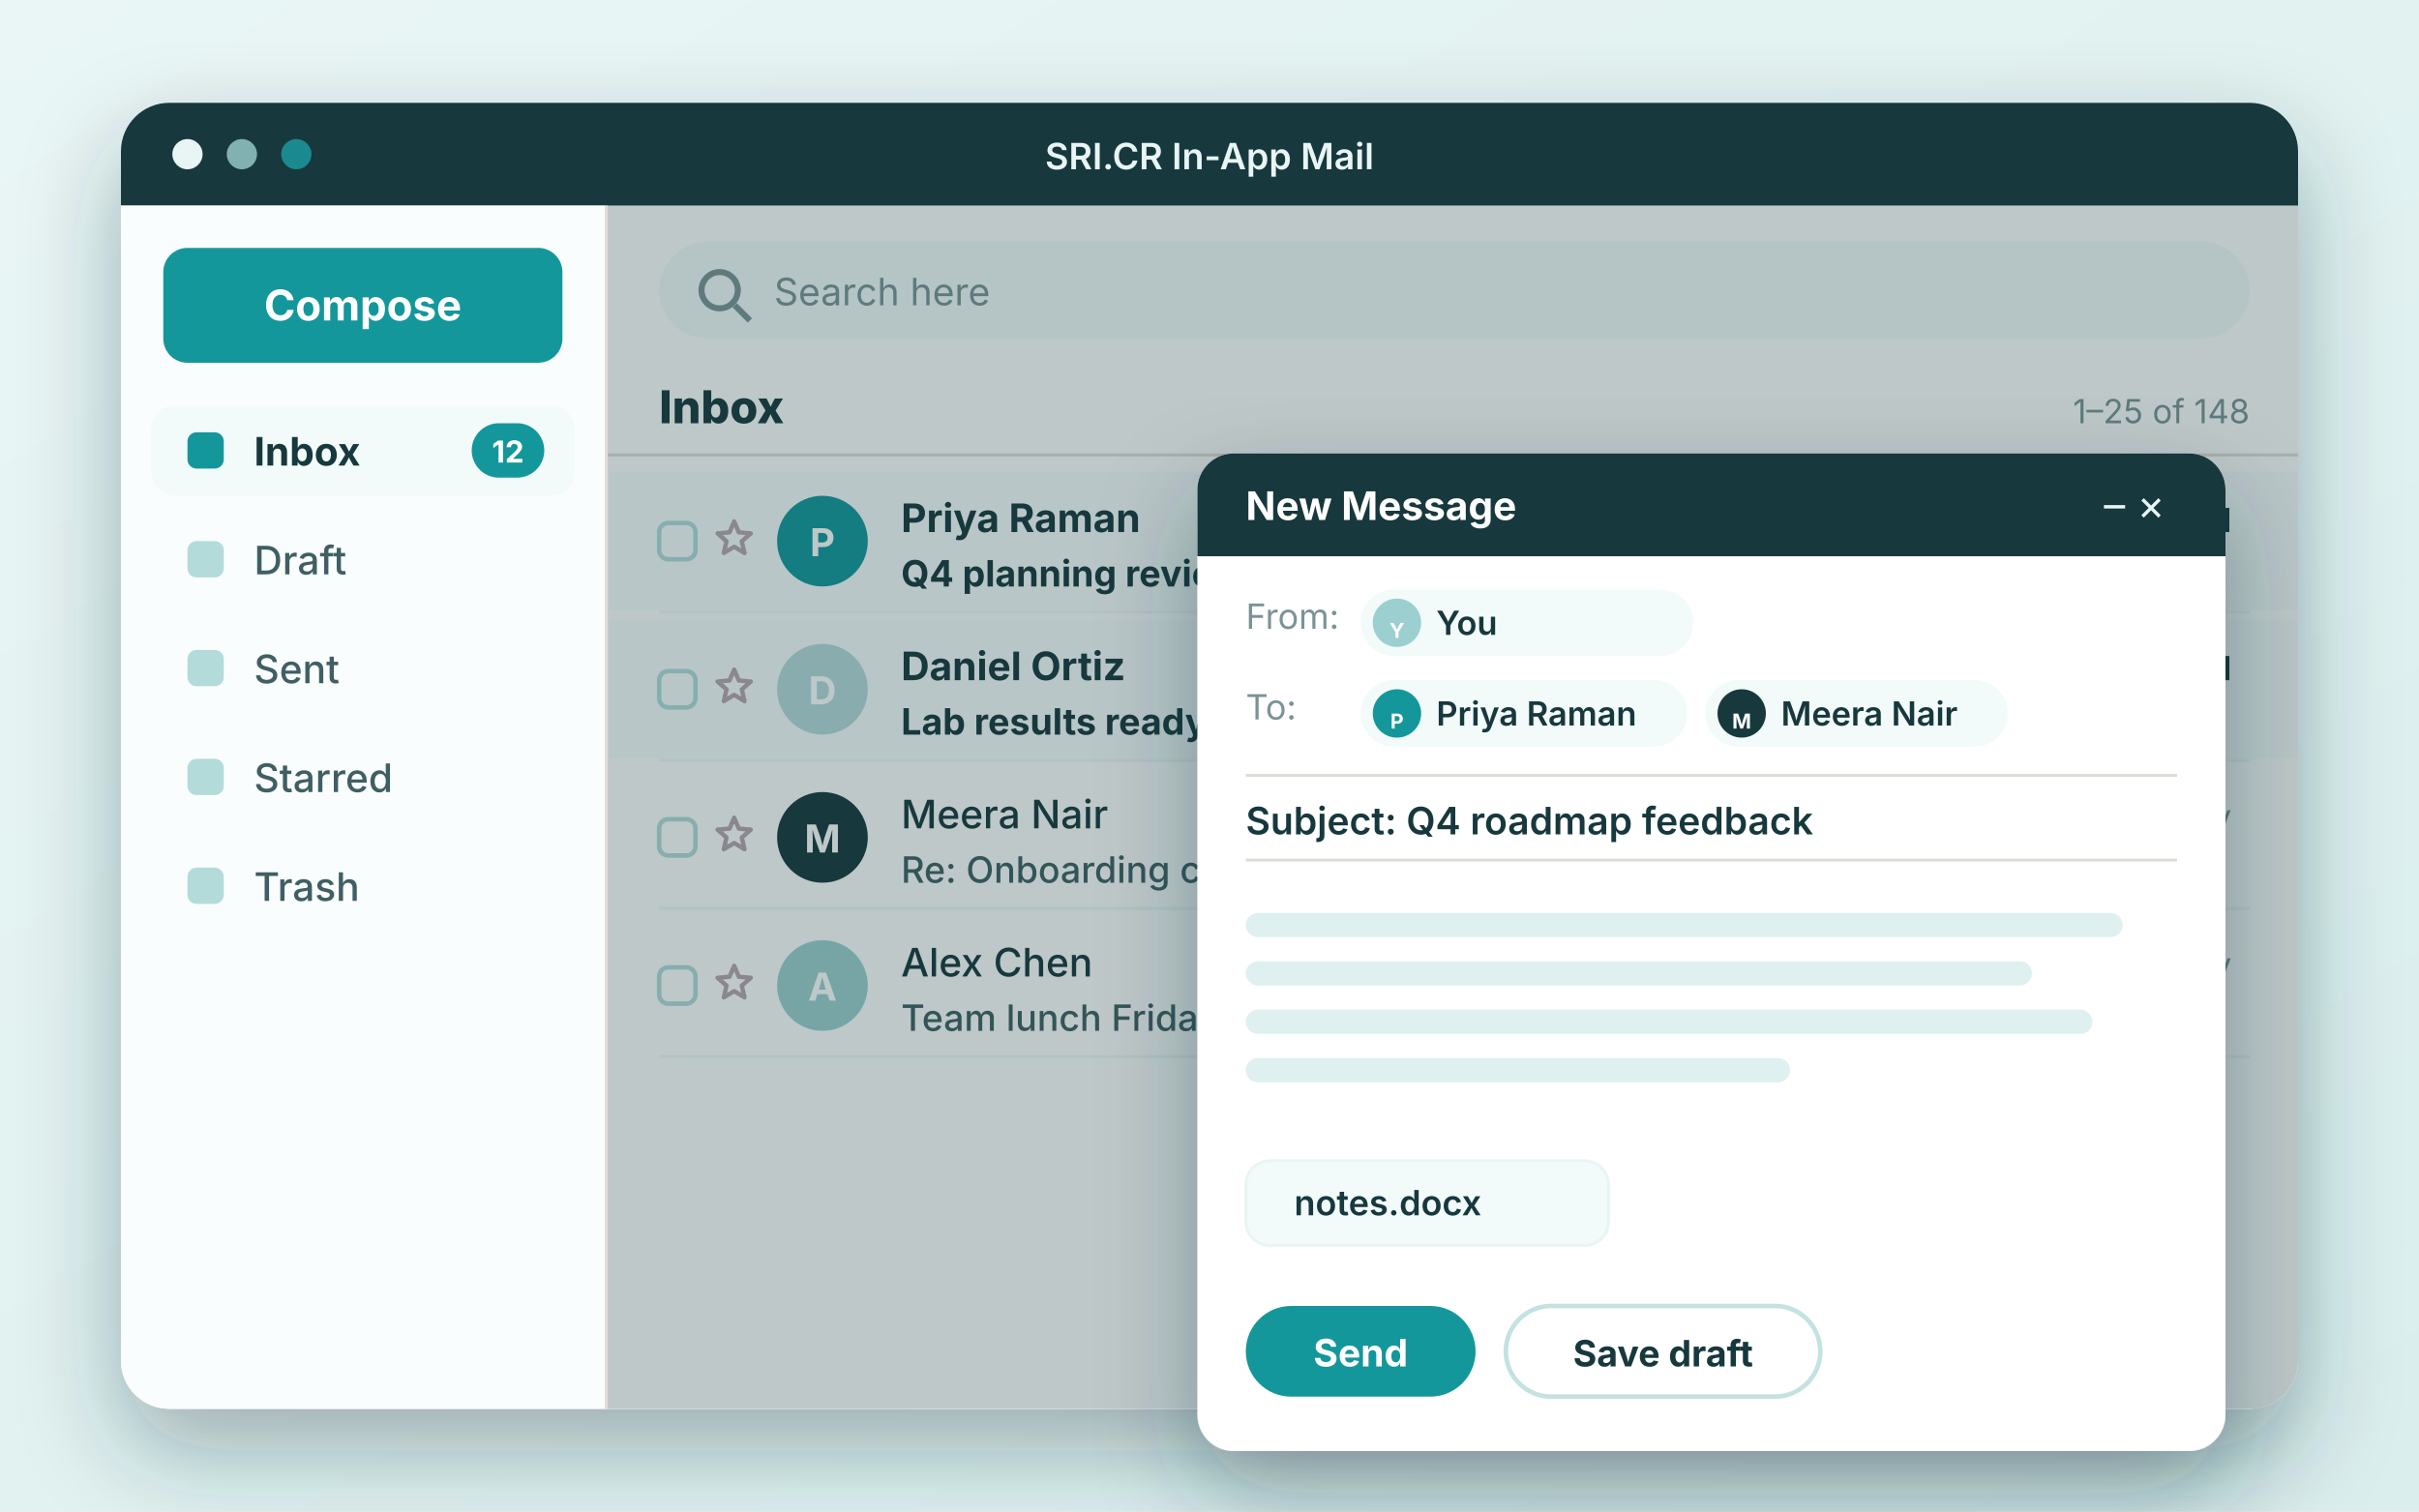
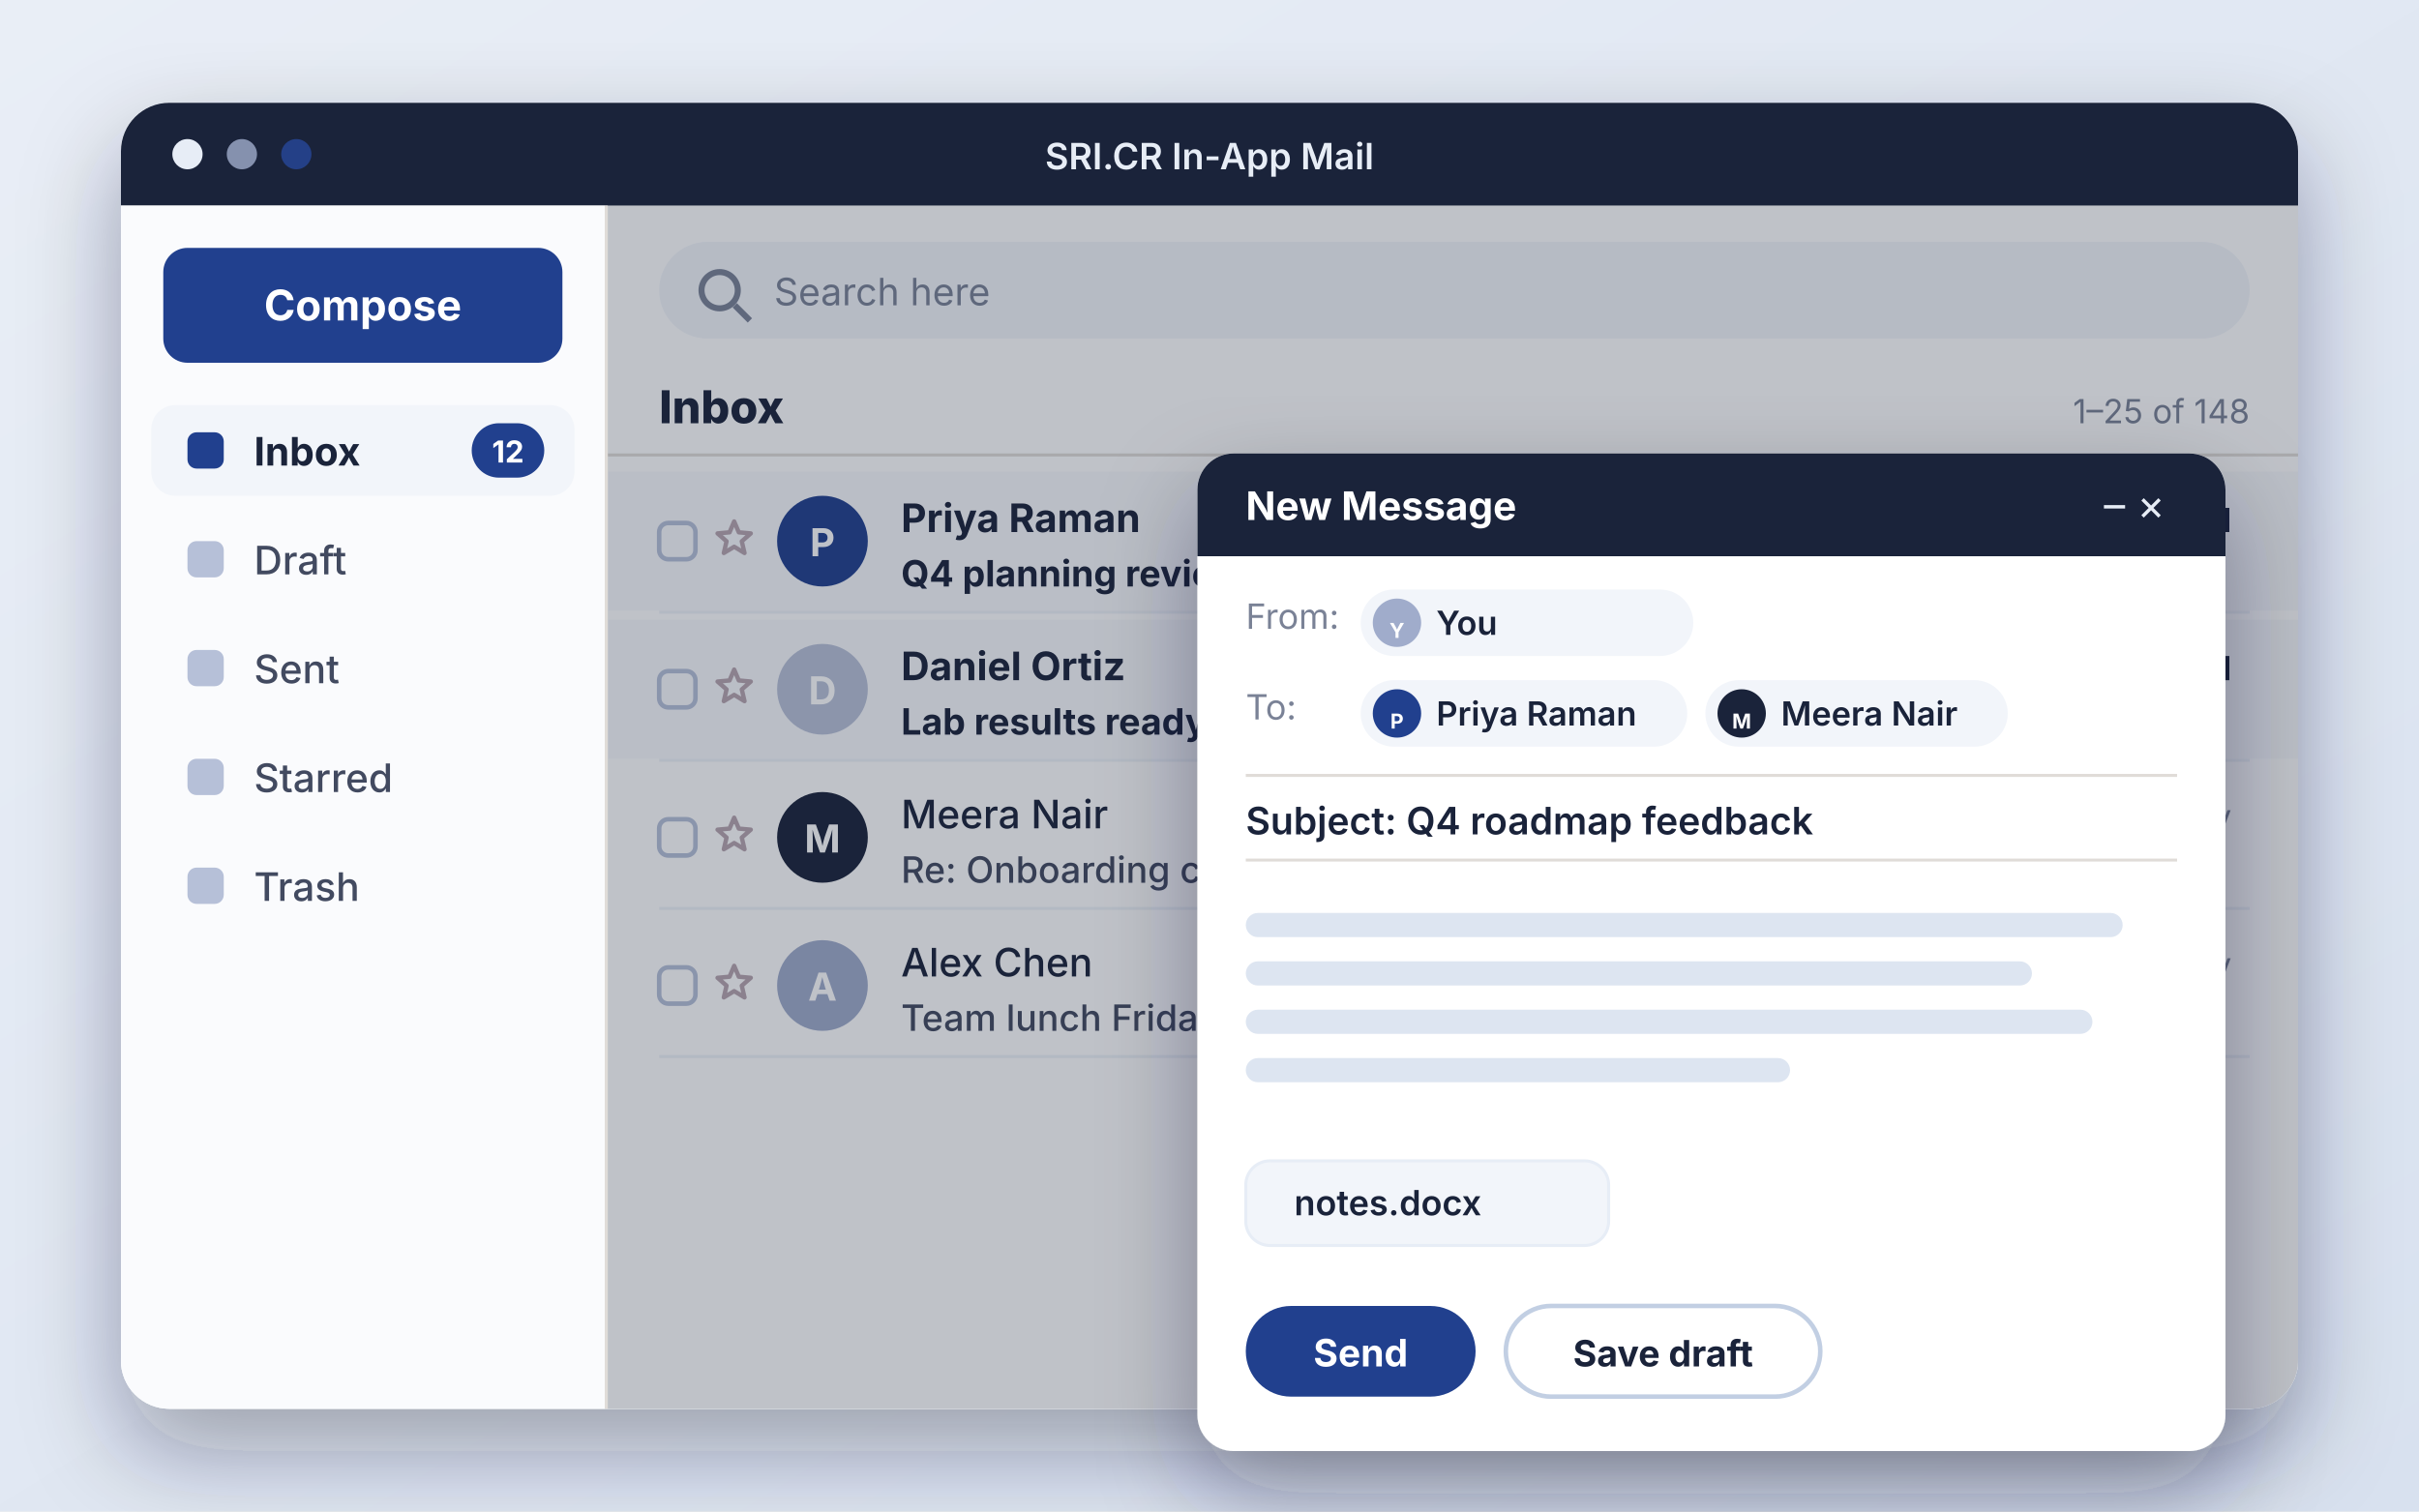
<svg xmlns="http://www.w3.org/2000/svg" viewBox="0 0 800 500" width="1600" height="1000" font-family="Inter, 'Segoe UI', Arial, sans-serif">
  <defs>
    <linearGradient id="bg" x1="0" y1="0" x2="1" y2="1">
-       <stop offset="0" stop-color="#e9f6f5" />
-       <stop offset="1" stop-color="#d9eeed" />
+       <stop offset="0" stop-color="#e9eef6" />
+       <stop offset="1" stop-color="#d8e1ef" />
    </linearGradient>
    <filter id="sh" x="-10%" y="-10%" width="120%" height="130%">
-       <feDropShadow dx="0" dy="14" stdDeviation="16" flood-color="#17383d" flood-opacity=".35" />
+       <feDropShadow dx="0" dy="14" stdDeviation="16" flood-color="#1a233a" flood-opacity=".35" />
    </filter>
  </defs>
  <rect width="800" height="500" fill="url(#bg)" />
  <g filter="url(#sh)">
    <rect x="40" y="34" width="720" height="432" rx="16" fill="#fff" />
  </g>
  <clipPath id="w">
    <rect x="40" y="34" width="720" height="432" rx="16" />
  </clipPath>
  <g clip-path="url(#w)">
-     <rect x="40" y="34" width="720" height="34" fill="#17383d" />
-     <circle cx="62" cy="51" r="5" fill="#e8f5f4" />
-     <circle cx="80" cy="51" r="5" fill="#9ccfcf" opacity=".8" />
-     <circle cx="98" cy="51" r="5" fill="#1b8a90" />
-     <text x="400" y="56" font-size="12" font-weight="600" fill="#e8f5f4" text-anchor="middle">SRI.CR In-App Mail</text>
-     <rect x="40" y="68" width="160" height="398" fill="#fafdfd" />
+     <rect x="40" y="34" width="720" height="34" fill="#1a233a" />
+     <circle cx="62" cy="51" r="5" fill="#e7edf6" />
+     <circle cx="80" cy="51" r="5" fill="#a0accb" opacity=".8" />
+     <circle cx="98" cy="51" r="5" fill="#244087" />
+     <text x="400" y="56" font-size="12" font-weight="600" fill="#e7edf6" text-anchor="middle">SRI.CR In-App Mail</text>
+     <rect x="40" y="68" width="160" height="398" fill="#fafbfd" />
    <rect x="200" y="68" width="1" height="398" fill="#e0dcd8" />
-     <rect x="54" y="82" width="132" height="38" rx="8" fill="#14979b" />
+     <rect x="54" y="82" width="132" height="38" rx="8" fill="#21408e" />
    <text x="120" y="106" font-size="14" font-weight="700" fill="#fff" text-anchor="middle">Compose</text>
-     <rect x="50" y="134" width="140" height="30" rx="8" fill="#f2fafa" />
-     <rect x="62" y="143" width="12" height="12" rx="3" fill="#14979b" />
-     <text x="84" y="154" font-size="13" font-weight="700" fill="#17383d">Inbox</text>
-     <rect x="156" y="140" width="24" height="18" rx="9" fill="#14979b" />
+     <rect x="50" y="134" width="140" height="30" rx="8" fill="#f2f5fa" />
+     <rect x="62" y="143" width="12" height="12" rx="3" fill="#21408e" />
+     <text x="84" y="154" font-size="13" font-weight="700" fill="#1a233a">Inbox</text>
+     <rect x="156" y="140" width="24" height="18" rx="9" fill="#21408e" />
    <text x="168" y="153" font-size="10" font-weight="700" fill="#fff" text-anchor="middle">12</text>
-     <rect x="62" y="179" width="12" height="12" rx="3" fill="#b3dbda" />
-     <text x="84" y="190" font-size="13" font-weight="500" fill="#3f5f63">Draft</text>
-     <rect x="62" y="215" width="12" height="12" rx="3" fill="#b3dbda" />
-     <text x="84" y="226" font-size="13" font-weight="500" fill="#3f5f63">Sent</text>
-     <rect x="62" y="251" width="12" height="12" rx="3" fill="#b3dbda" />
-     <text x="84" y="262" font-size="13" font-weight="500" fill="#3f5f63">Starred</text>
-     <rect x="62" y="287" width="12" height="12" rx="3" fill="#b3dbda" />
-     <text x="84" y="298" font-size="13" font-weight="500" fill="#3f5f63">Trash</text>
-     <rect x="218" y="80" width="526" height="32" rx="16" fill="#f2fafa" />
-     <circle cx="238" cy="96" r="6" fill="none" stroke="#7a9396" stroke-width="2" />
-     <path d="m243 101 5 5" stroke="#7a9396" stroke-width="2" />
-     <text x="256" y="101" font-size="12.5" font-weight="400" fill="#7a9396">Search here</text>
-     <text x="218" y="140" font-size="15" font-weight="800" fill="#17383d">Inbox</text>
-     <text x="744" y="140" font-size="11" font-weight="400" fill="#7a9396" text-anchor="end">1–25 of 148</text>
+     <rect x="62" y="179" width="12" height="12" rx="3" fill="#b6c0d8" />
+     <text x="84" y="190" font-size="13" font-weight="500" fill="#424a60">Draft</text>
+     <rect x="62" y="215" width="12" height="12" rx="3" fill="#b6c0d8" />
+     <text x="84" y="226" font-size="13" font-weight="500" fill="#424a60">Sent</text>
+     <rect x="62" y="251" width="12" height="12" rx="3" fill="#b6c0d8" />
+     <text x="84" y="262" font-size="13" font-weight="500" fill="#424a60">Starred</text>
+     <rect x="62" y="287" width="12" height="12" rx="3" fill="#b6c0d8" />
+     <text x="84" y="298" font-size="13" font-weight="500" fill="#424a60">Trash</text>
+     <rect x="218" y="80" width="526" height="32" rx="16" fill="#f2f5fa" />
+     <circle cx="238" cy="96" r="6" fill="none" stroke="#7a8296" stroke-width="2" />
+     <path d="m243 101 5 5" stroke="#7a8296" stroke-width="2" />
+     <text x="256" y="101" font-size="12.5" font-weight="400" fill="#7a8296">Search here</text>
+     <text x="218" y="140" font-size="15" font-weight="800" fill="#1a233a">Inbox</text>
+     <text x="744" y="140" font-size="11" font-weight="400" fill="#7a8296" text-anchor="end">1–25 of 148</text>
    <rect x="201" y="150" width="559" height="1" fill="#e0dcd8" />
-     <rect x="201" y="156" width="559" height="46" fill="#f8fcfc" />
-     <rect x="218" y="173" width="12" height="12" rx="3" fill="none" stroke="#b3dbda" stroke-width="1.5" />
+     <rect x="201" y="156" width="559" height="46" fill="#f8f9fc" />
+     <rect x="218" y="173" width="12" height="12" rx="3" fill="none" stroke="#b6c0d8" stroke-width="1.5" />
    <path transform="translate(232 167) scale(.9)" d="M12 15.4 8.2 17.7l1-4.3L5.9 10.5l4.4-.4L12 6.1l1.7 4 4.4.4-3.3 2.9 1 4.3z" fill="none" stroke="#b7a5af" stroke-width="1.6" stroke-linejoin="round" />
-     <circle cx="272" cy="179" r="15" fill="#14979b" />
+     <circle cx="272" cy="179" r="15" fill="#21408e" />
    <text x="272" y="184" font-size="12.75" font-weight="700" fill="#fff" text-anchor="middle">P</text>
-     <text x="298" y="176" font-size="13" font-weight="700" fill="#17383d">Priya Raman</text>
-     <text x="298" y="194" font-size="12" font-weight="700" fill="#17383d">Q4 planning review</text>
-     <text x="417.6" y="194" font-size="12" font-weight="400" fill="#7a9396">– Attaching the revised roadmap…</text>
-     <text x="738" y="176" font-size="11" font-weight="700" fill="#17383d" text-anchor="end">10:42 AM</text>
-     <rect x="218" y="202" width="526" height="1" fill="#eef8f7" />
-     <rect x="201" y="205" width="559" height="46" fill="#f8fcfc" />
-     <rect x="218" y="222" width="12" height="12" rx="3" fill="none" stroke="#b3dbda" stroke-width="1.5" />
+     <text x="298" y="176" font-size="13" font-weight="700" fill="#1a233a">Priya Raman</text>
+     <text x="298" y="194" font-size="12" font-weight="700" fill="#1a233a">Q4 planning review</text>
+     <text x="417.6" y="194" font-size="12" font-weight="400" fill="#7a8296">– Attaching the revised roadmap…</text>
+     <text x="738" y="176" font-size="11" font-weight="700" fill="#1a233a" text-anchor="end">10:42 AM</text>
+     <rect x="218" y="202" width="526" height="1" fill="#eef2f8" />
+     <rect x="201" y="205" width="559" height="46" fill="#f8f9fc" />
+     <rect x="218" y="222" width="12" height="12" rx="3" fill="none" stroke="#b6c0d8" stroke-width="1.5" />
    <path transform="translate(232 216) scale(.9)" d="M12 15.4 8.2 17.7l1-4.3L5.9 10.5l4.4-.4L12 6.1l1.7 4 4.4.4-3.3 2.9 1 4.3z" fill="none" stroke="#b7a5af" stroke-width="1.6" stroke-linejoin="round" />
-     <circle cx="272" cy="228" r="15" fill="#b5dada" />
+     <circle cx="272" cy="228" r="15" fill="#b8c1d7" />
    <text x="272" y="233" font-size="12.75" font-weight="700" fill="#fff" text-anchor="middle">D</text>
-     <text x="298" y="225" font-size="13" font-weight="700" fill="#17383d">Daniel Ortiz</text>
-     <text x="298" y="243" font-size="12" font-weight="700" fill="#17383d">Lab results ready</text>
-     <text x="411.4" y="243" font-size="12" font-weight="400" fill="#7a9396">– Please review before 3 PM</text>
-     <text x="738" y="225" font-size="11" font-weight="700" fill="#17383d" text-anchor="end">9:15 AM</text>
-     <rect x="218" y="251" width="526" height="1" fill="#eef8f7" />
-     <rect x="218" y="271" width="12" height="12" rx="3" fill="none" stroke="#b3dbda" stroke-width="1.5" />
+     <text x="298" y="225" font-size="13" font-weight="700" fill="#1a233a">Daniel Ortiz</text>
+     <text x="298" y="243" font-size="12" font-weight="700" fill="#1a233a">Lab results ready</text>
+     <text x="411.4" y="243" font-size="12" font-weight="400" fill="#7a8296">– Please review before 3 PM</text>
+     <text x="738" y="225" font-size="11" font-weight="700" fill="#1a233a" text-anchor="end">9:15 AM</text>
+     <rect x="218" y="251" width="526" height="1" fill="#eef2f8" />
+     <rect x="218" y="271" width="12" height="12" rx="3" fill="none" stroke="#b6c0d8" stroke-width="1.5" />
    <path transform="translate(232 265) scale(.9)" d="M12 15.4 8.2 17.7l1-4.3L5.9 10.5l4.4-.4L12 6.1l1.7 4 4.4.4-3.3 2.9 1 4.3z" fill="none" stroke="#b7a5af" stroke-width="1.6" stroke-linejoin="round" />
-     <circle cx="272" cy="277" r="15" fill="#17383d" />
+     <circle cx="272" cy="277" r="15" fill="#1a233a" />
    <text x="272" y="282" font-size="12.75" font-weight="700" fill="#fff" text-anchor="middle">M</text>
-     <text x="298" y="274" font-size="13" font-weight="500" fill="#17383d">Meera Nair</text>
-     <text x="298" y="292" font-size="12" font-weight="500" fill="#3f5f63">Re: Onboarding checklist</text>
-     <text x="454.8" y="292" font-size="12" font-weight="400" fill="#7a9396">– Looks good</text>
-     <text x="738" y="274" font-size="11" font-weight="400" fill="#7a9396" text-anchor="end">Yesterday</text>
-     <rect x="218" y="300" width="526" height="1" fill="#eef8f7" />
-     <rect x="218" y="320" width="12" height="12" rx="3" fill="none" stroke="#b3dbda" stroke-width="1.5" />
+     <text x="298" y="274" font-size="13" font-weight="500" fill="#1a233a">Meera Nair</text>
+     <text x="298" y="292" font-size="12" font-weight="500" fill="#424a60">Re: Onboarding checklist</text>
+     <text x="454.8" y="292" font-size="12" font-weight="400" fill="#7a8296">– Looks good</text>
+     <text x="738" y="274" font-size="11" font-weight="400" fill="#7a8296" text-anchor="end">Yesterday</text>
+     <rect x="218" y="300" width="526" height="1" fill="#eef2f8" />
+     <rect x="218" y="320" width="12" height="12" rx="3" fill="none" stroke="#b6c0d8" stroke-width="1.5" />
    <path transform="translate(232 314) scale(.9)" d="M12 15.4 8.2 17.7l1-4.3L5.9 10.5l4.4-.4L12 6.1l1.7 4 4.4.4-3.3 2.9 1 4.3z" fill="none" stroke="#b7a5af" stroke-width="1.6" stroke-linejoin="round" />
-     <circle cx="272" cy="326" r="15" fill="#9ccfcf" />
+     <circle cx="272" cy="326" r="15" fill="#a0accb" />
    <text x="272" y="331" font-size="12.75" font-weight="700" fill="#fff" text-anchor="middle">A</text>
-     <text x="298" y="323" font-size="13" font-weight="500" fill="#17383d">Alex Chen</text>
-     <text x="298" y="341" font-size="12" font-weight="500" fill="#3f5f63">Team lunch Friday</text>
-     <text x="411.4" y="341" font-size="12" font-weight="400" fill="#7a9396">– Vote for a place</text>
-     <text x="738" y="323" font-size="11" font-weight="400" fill="#7a9396" text-anchor="end">Yesterday</text>
-     <rect x="218" y="349" width="526" height="1" fill="#eef8f7" />
-     <rect x="201" y="68" width="559" height="398" fill="#17383d" opacity=".28" />
+     <text x="298" y="323" font-size="13" font-weight="500" fill="#1a233a">Alex Chen</text>
+     <text x="298" y="341" font-size="12" font-weight="500" fill="#424a60">Team lunch Friday</text>
+     <text x="411.4" y="341" font-size="12" font-weight="400" fill="#7a8296">– Vote for a place</text>
+     <text x="738" y="323" font-size="11" font-weight="400" fill="#7a8296" text-anchor="end">Yesterday</text>
+     <rect x="218" y="349" width="526" height="1" fill="#eef2f8" />
+     <rect x="201" y="68" width="559" height="398" fill="#1a233a" opacity=".28" />
  </g>
  <g filter="url(#sh)">
    <rect x="396" y="150" width="340" height="330" rx="12" fill="#fff" />
  </g>
  <clipPath id="c">
    <rect x="396" y="150" width="340" height="330" rx="12" />
  </clipPath>
  <g clip-path="url(#c)">
-     <rect x="396" y="150" width="340" height="34" fill="#17383d" />
+     <rect x="396" y="150" width="340" height="34" fill="#1a233a" />
    <text x="412" y="172" font-size="13" font-weight="700" fill="#fff">New Message</text>
-     <text x="716" y="172" font-size="14" font-weight="400" fill="#e8f5f4" text-anchor="end">–  ×</text>
-     <text x="412" y="208" font-size="11.5" font-weight="400" fill="#7a9396">From:</text>
-     <rect x="450" y="195" width="110" height="22" rx="11" fill="#f2fafa" />
-     <circle cx="462" cy="206" r="8" fill="#9ccfcf" />
+     <text x="716" y="172" font-size="14" font-weight="400" fill="#e7edf6" text-anchor="end">–  ×</text>
+     <text x="412" y="208" font-size="11.5" font-weight="400" fill="#7a8296">From:</text>
+     <rect x="450" y="195" width="110" height="22" rx="11" fill="#f2f5fa" />
+     <circle cx="462" cy="206" r="8" fill="#a0accb" />
    <text x="462" y="211" font-size="6.8" font-weight="700" fill="#fff" text-anchor="middle">Y</text>
-     <text x="475" y="210" font-size="11" font-weight="600" fill="#17383d">You</text>
-     <text x="412" y="238" font-size="11.5" font-weight="400" fill="#7a9396">To:</text>
-     <rect x="450" y="225" width="108" height="22" rx="11" fill="#f2fafa" />
-     <circle cx="462" cy="236" r="8" fill="#14979b" />
+     <text x="475" y="210" font-size="11" font-weight="600" fill="#1a233a">You</text>
+     <text x="412" y="238" font-size="11.5" font-weight="400" fill="#7a8296">To:</text>
+     <rect x="450" y="225" width="108" height="22" rx="11" fill="#f2f5fa" />
+     <circle cx="462" cy="236" r="8" fill="#21408e" />
    <text x="462" y="241" font-size="6.8" font-weight="700" fill="#fff" text-anchor="middle">P</text>
-     <text x="475" y="240" font-size="11" font-weight="600" fill="#17383d">Priya Raman</text>
-     <rect x="564" y="225" width="100" height="22" rx="11" fill="#f2fafa" />
-     <circle cx="576" cy="236" r="8" fill="#17383d" />
+     <text x="475" y="240" font-size="11" font-weight="600" fill="#1a233a">Priya Raman</text>
+     <rect x="564" y="225" width="100" height="22" rx="11" fill="#f2f5fa" />
+     <circle cx="576" cy="236" r="8" fill="#1a233a" />
    <text x="576" y="241" font-size="6.8" font-weight="700" fill="#fff" text-anchor="middle">M</text>
-     <text x="589" y="240" font-size="11" font-weight="600" fill="#17383d">Meera Nair</text>
+     <text x="589" y="240" font-size="11" font-weight="600" fill="#1a233a">Meera Nair</text>
    <rect x="412" y="256" width="308" height="1" fill="#e0dcd8" />
-     <text x="412" y="276" font-size="12.5" font-weight="600" fill="#17383d">Subject: Q4 roadmap feedback</text>
+     <text x="412" y="276" font-size="12.5" font-weight="600" fill="#1a233a">Subject: Q4 roadmap feedback</text>
    <rect x="412" y="284" width="308" height="1" fill="#e0dcd8" />
-     <rect x="412" y="302" width="290" height="8" rx="4" fill="#def0ef" />
-     <rect x="412" y="318" width="260" height="8" rx="4" fill="#def0ef" />
-     <rect x="412" y="334" width="280" height="8" rx="4" fill="#def0ef" />
-     <rect x="412" y="350" width="180" height="8" rx="4" fill="#def0ef" />
-     <rect x="412" y="384" width="120" height="28" rx="8" fill="#f2fafa" stroke="#e8f5f4" />
-     <text x="428" y="402" font-size="11.5" font-weight="600" fill="#17383d">notes.docx</text>
-     <rect x="412" y="432" width="76" height="30" rx="15" fill="#14979b" />
+     <rect x="412" y="302" width="290" height="8" rx="4" fill="#dde5f1" />
+     <rect x="412" y="318" width="260" height="8" rx="4" fill="#dde5f1" />
+     <rect x="412" y="334" width="280" height="8" rx="4" fill="#dde5f1" />
+     <rect x="412" y="350" width="180" height="8" rx="4" fill="#dde5f1" />
+     <rect x="412" y="384" width="120" height="28" rx="8" fill="#f2f5fa" stroke="#e7edf6" />
+     <text x="428" y="402" font-size="11.5" font-weight="600" fill="#1a233a">notes.docx</text>
+     <rect x="412" y="432" width="76" height="30" rx="15" fill="#21408e" />
    <text x="450" y="452" font-size="12.5" font-weight="700" fill="#fff" text-anchor="middle">Send</text>
-     <rect x="498" y="432" width="104" height="30" rx="15" fill="#fff" stroke="#c3e2e1" stroke-width="1.5" />
-     <text x="550" y="452" font-size="12" font-weight="700" fill="#17383d" text-anchor="middle">Save draft</text>
+     <rect x="498" y="432" width="104" height="30" rx="15" fill="#fff" stroke="#c2cfe3" stroke-width="1.5" />
+     <text x="550" y="452" font-size="12" font-weight="700" fill="#1a233a" text-anchor="middle">Save draft</text>
  </g>
</svg>
